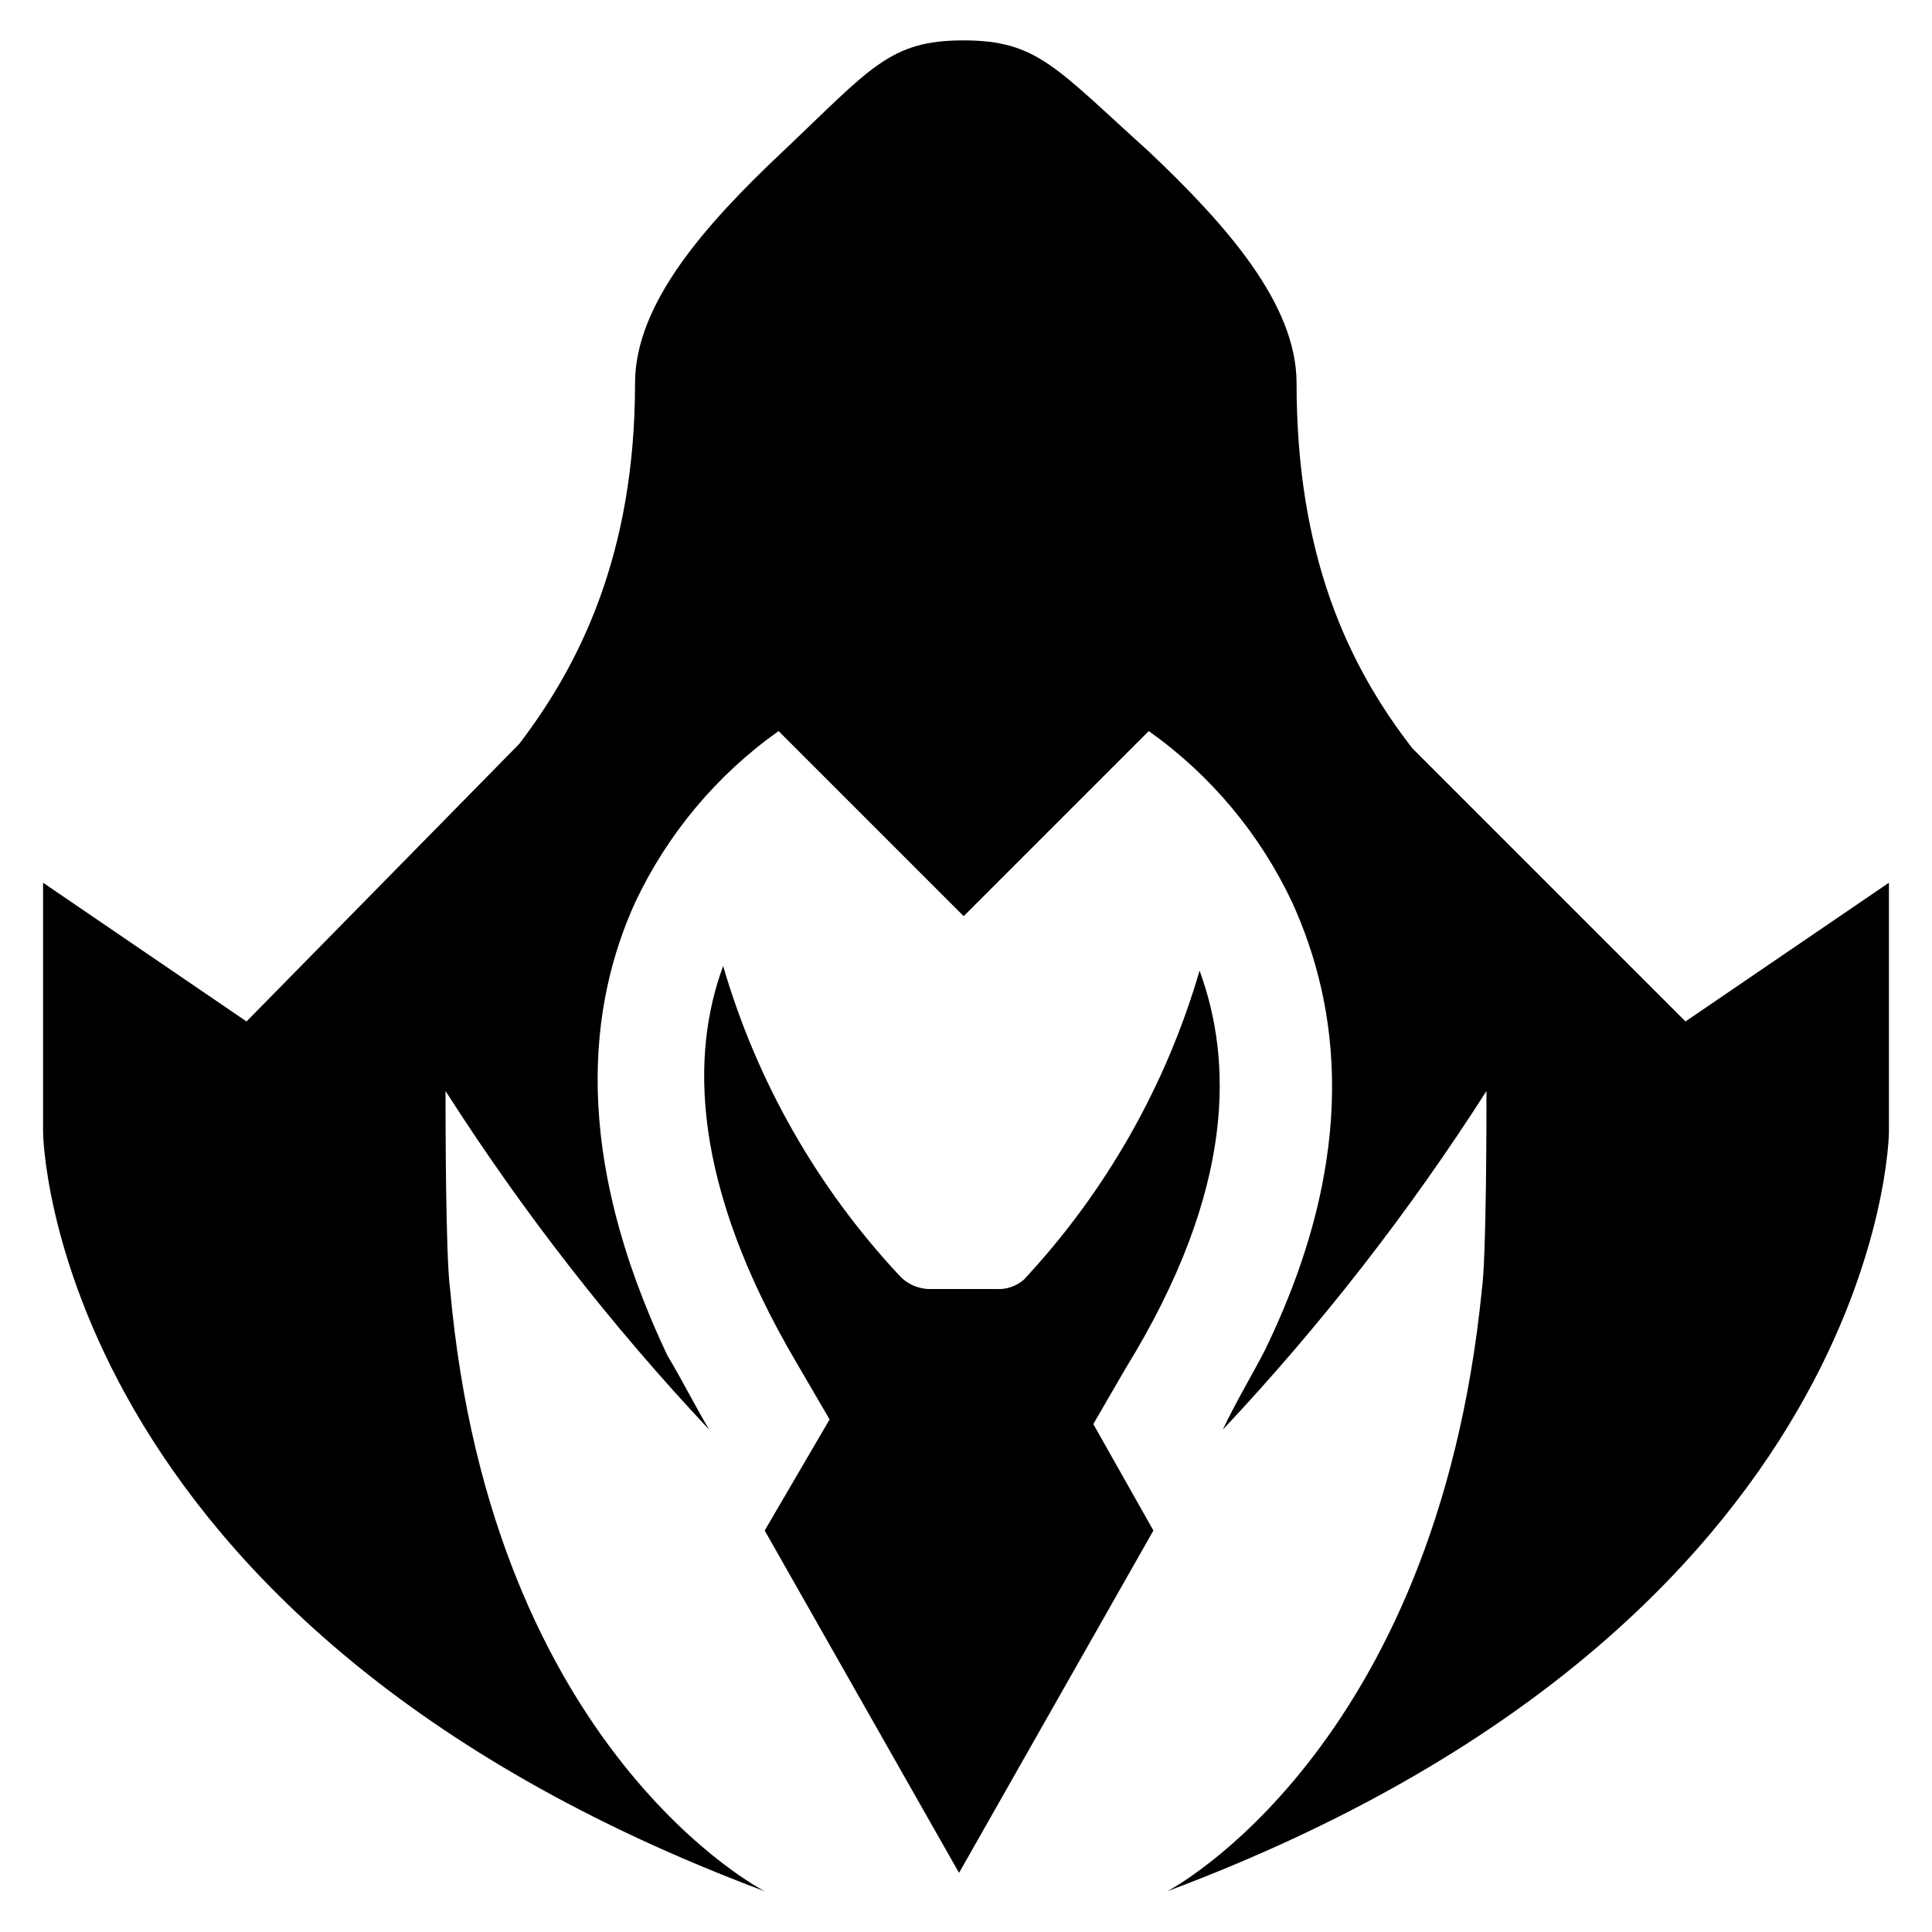
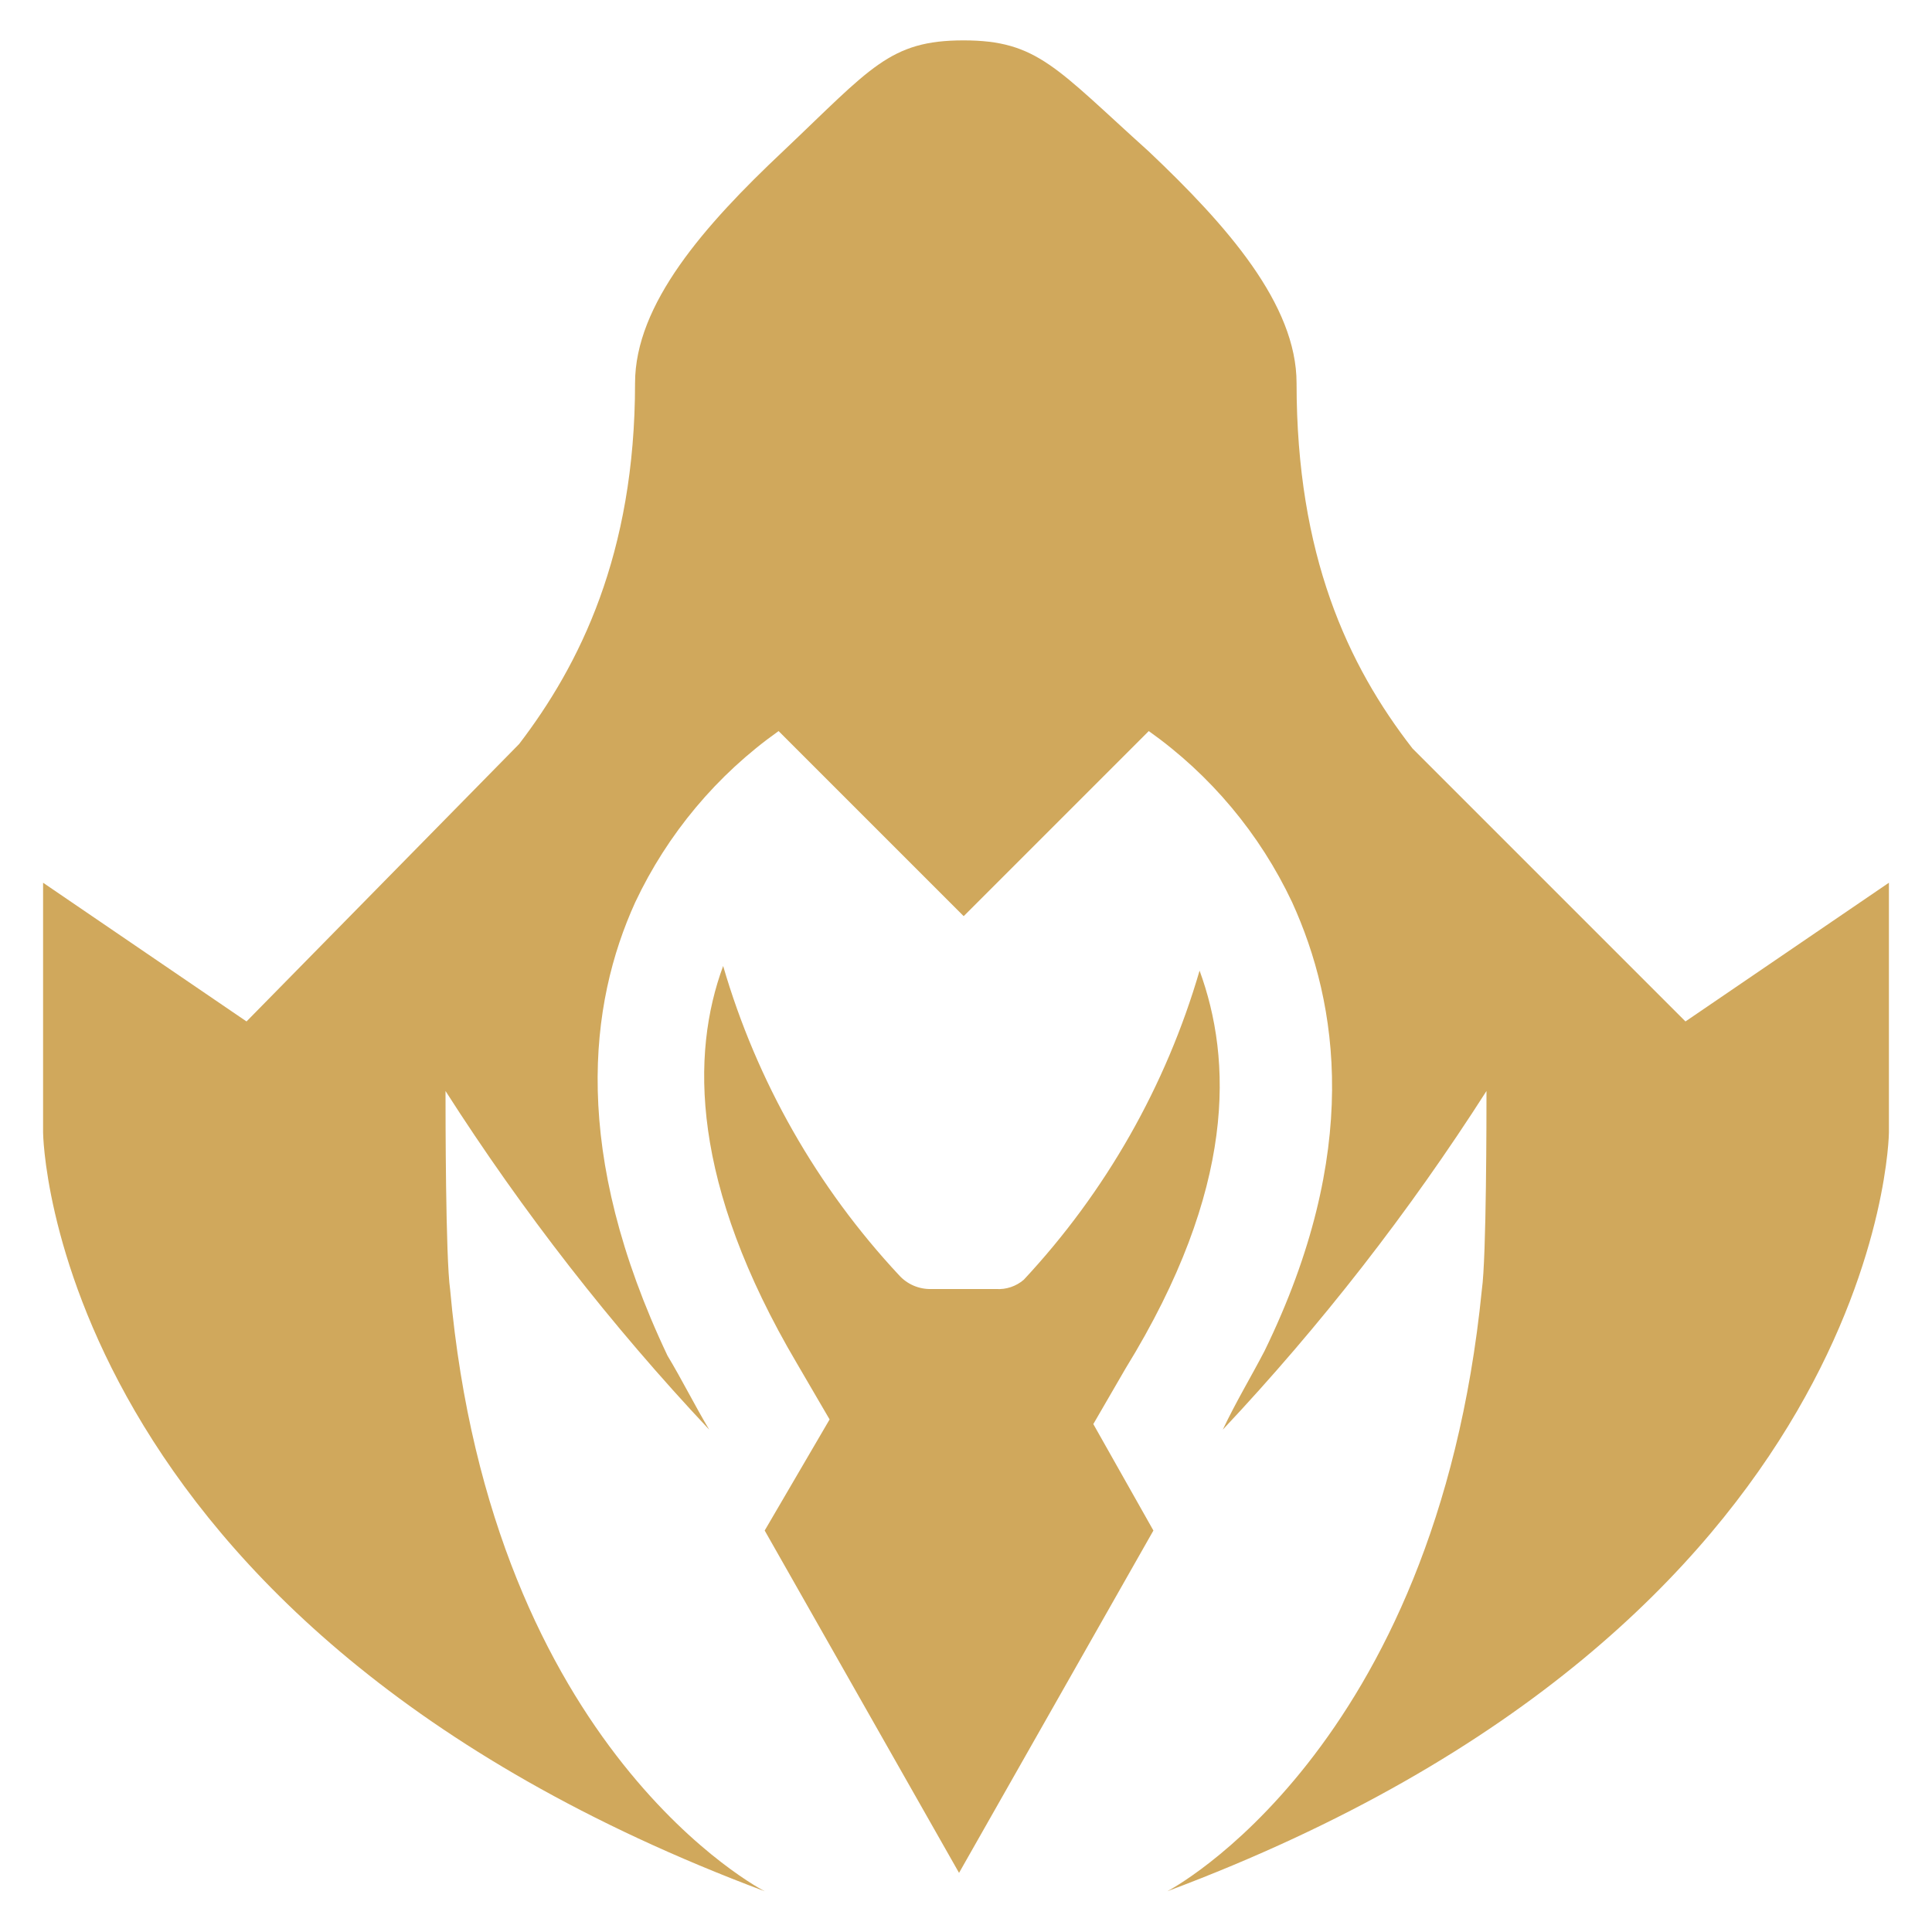
<svg xmlns="http://www.w3.org/2000/svg" viewBox="0 0 100 100">
-   <path d="M56.59 73.71l1.67-2.88c5.75-9.34 5.51-16 3.83-20.59a39.78 39.78 0 01-9.1 16 2 2 0 01-1.43.48H48.2a2.17 2.17 0 01-1.67-.72 39.78 39.78 0 01-9.1-16c-1.68 4.55-1.68 11.26 3.83 20.59l1.68 2.88-3.36 5.75 10.06 17.72L59.7 79.22z" />
-   <path d="M73.11 38.74c-3.35-4.31-6-10-6-18.91 0-4.07-3.59-8.15-7.66-12-4.79-4.31-5.75-5.74-9.58-5.74s-4.79 1.43-9.34 5.74c-4.07 3.83-7.66 7.91-7.66 12 0 8.86-2.88 14.6-6 18.68L12.76 52.87 2.23 45.69v12.93S2.47 84 39.58 97.89c0 0-14.13-7.18-16.28-31.13-.24-1.67-.24-9.1-.24-10.29A119.77 119.77 0 0036.71 74c-.72-1.2-1.44-2.64-2.16-3.83-5-10.54-4.07-18.2-1.67-23.47a22.77 22.77 0 017.42-8.86l9.58 9.58 9.58-9.58a22.77 22.77 0 017.42 8.86c2.4 5.27 3.59 12.93-1.43 23.23-.72 1.38-1.45 2.58-2.16 4.07a119.77 119.77 0 0013.65-17.53c0 1.19 0 8.62-.24 10.29-2.39 23.95-16.28 31.13-16.28 31.13C97.53 84 97.77 58.62 97.77 58.62V45.69l-10.53 7.18z" />
+   <style type="text/css">
+ 	.st0{fill: rgb(208, 168, 92);}
+ </style>
+   <path class="st0" d="M56.59 73.71l1.67-2.88c5.75-9.34 5.51-16 3.83-20.59a39.78 39.78 0 01-9.1 16 2 2 0 01-1.43.48H48.2a2.17 2.17 0 01-1.67-.72 39.78 39.78 0 01-9.1-16c-1.68 4.55-1.68 11.26 3.83 20.59l1.68 2.88-3.36 5.75 10.06 17.72L59.7 79.22z" />
+   <path class="st0" d="M73.11 38.74c-3.35-4.31-6-10-6-18.91 0-4.07-3.59-8.15-7.66-12-4.79-4.31-5.75-5.74-9.58-5.74s-4.79 1.43-9.34 5.74c-4.07 3.83-7.66 7.91-7.66 12 0 8.86-2.88 14.6-6 18.68L12.76 52.87 2.23 45.69v12.93S2.47 84 39.58 97.89c0 0-14.13-7.18-16.28-31.13-.24-1.67-.24-9.1-.24-10.29A119.77 119.77 0 0036.71 74c-.72-1.2-1.44-2.64-2.16-3.83-5-10.54-4.07-18.2-1.67-23.47a22.77 22.77 0 017.42-8.86l9.58 9.58 9.58-9.58a22.77 22.77 0 017.42 8.86c2.4 5.27 3.59 12.93-1.43 23.23-.72 1.38-1.45 2.58-2.16 4.07a119.77 119.77 0 0013.65-17.53c0 1.19 0 8.62-.24 10.29-2.39 23.95-16.28 31.13-16.28 31.13C97.53 84 97.77 58.62 97.77 58.62V45.69l-10.53 7.18z" />
</svg>
